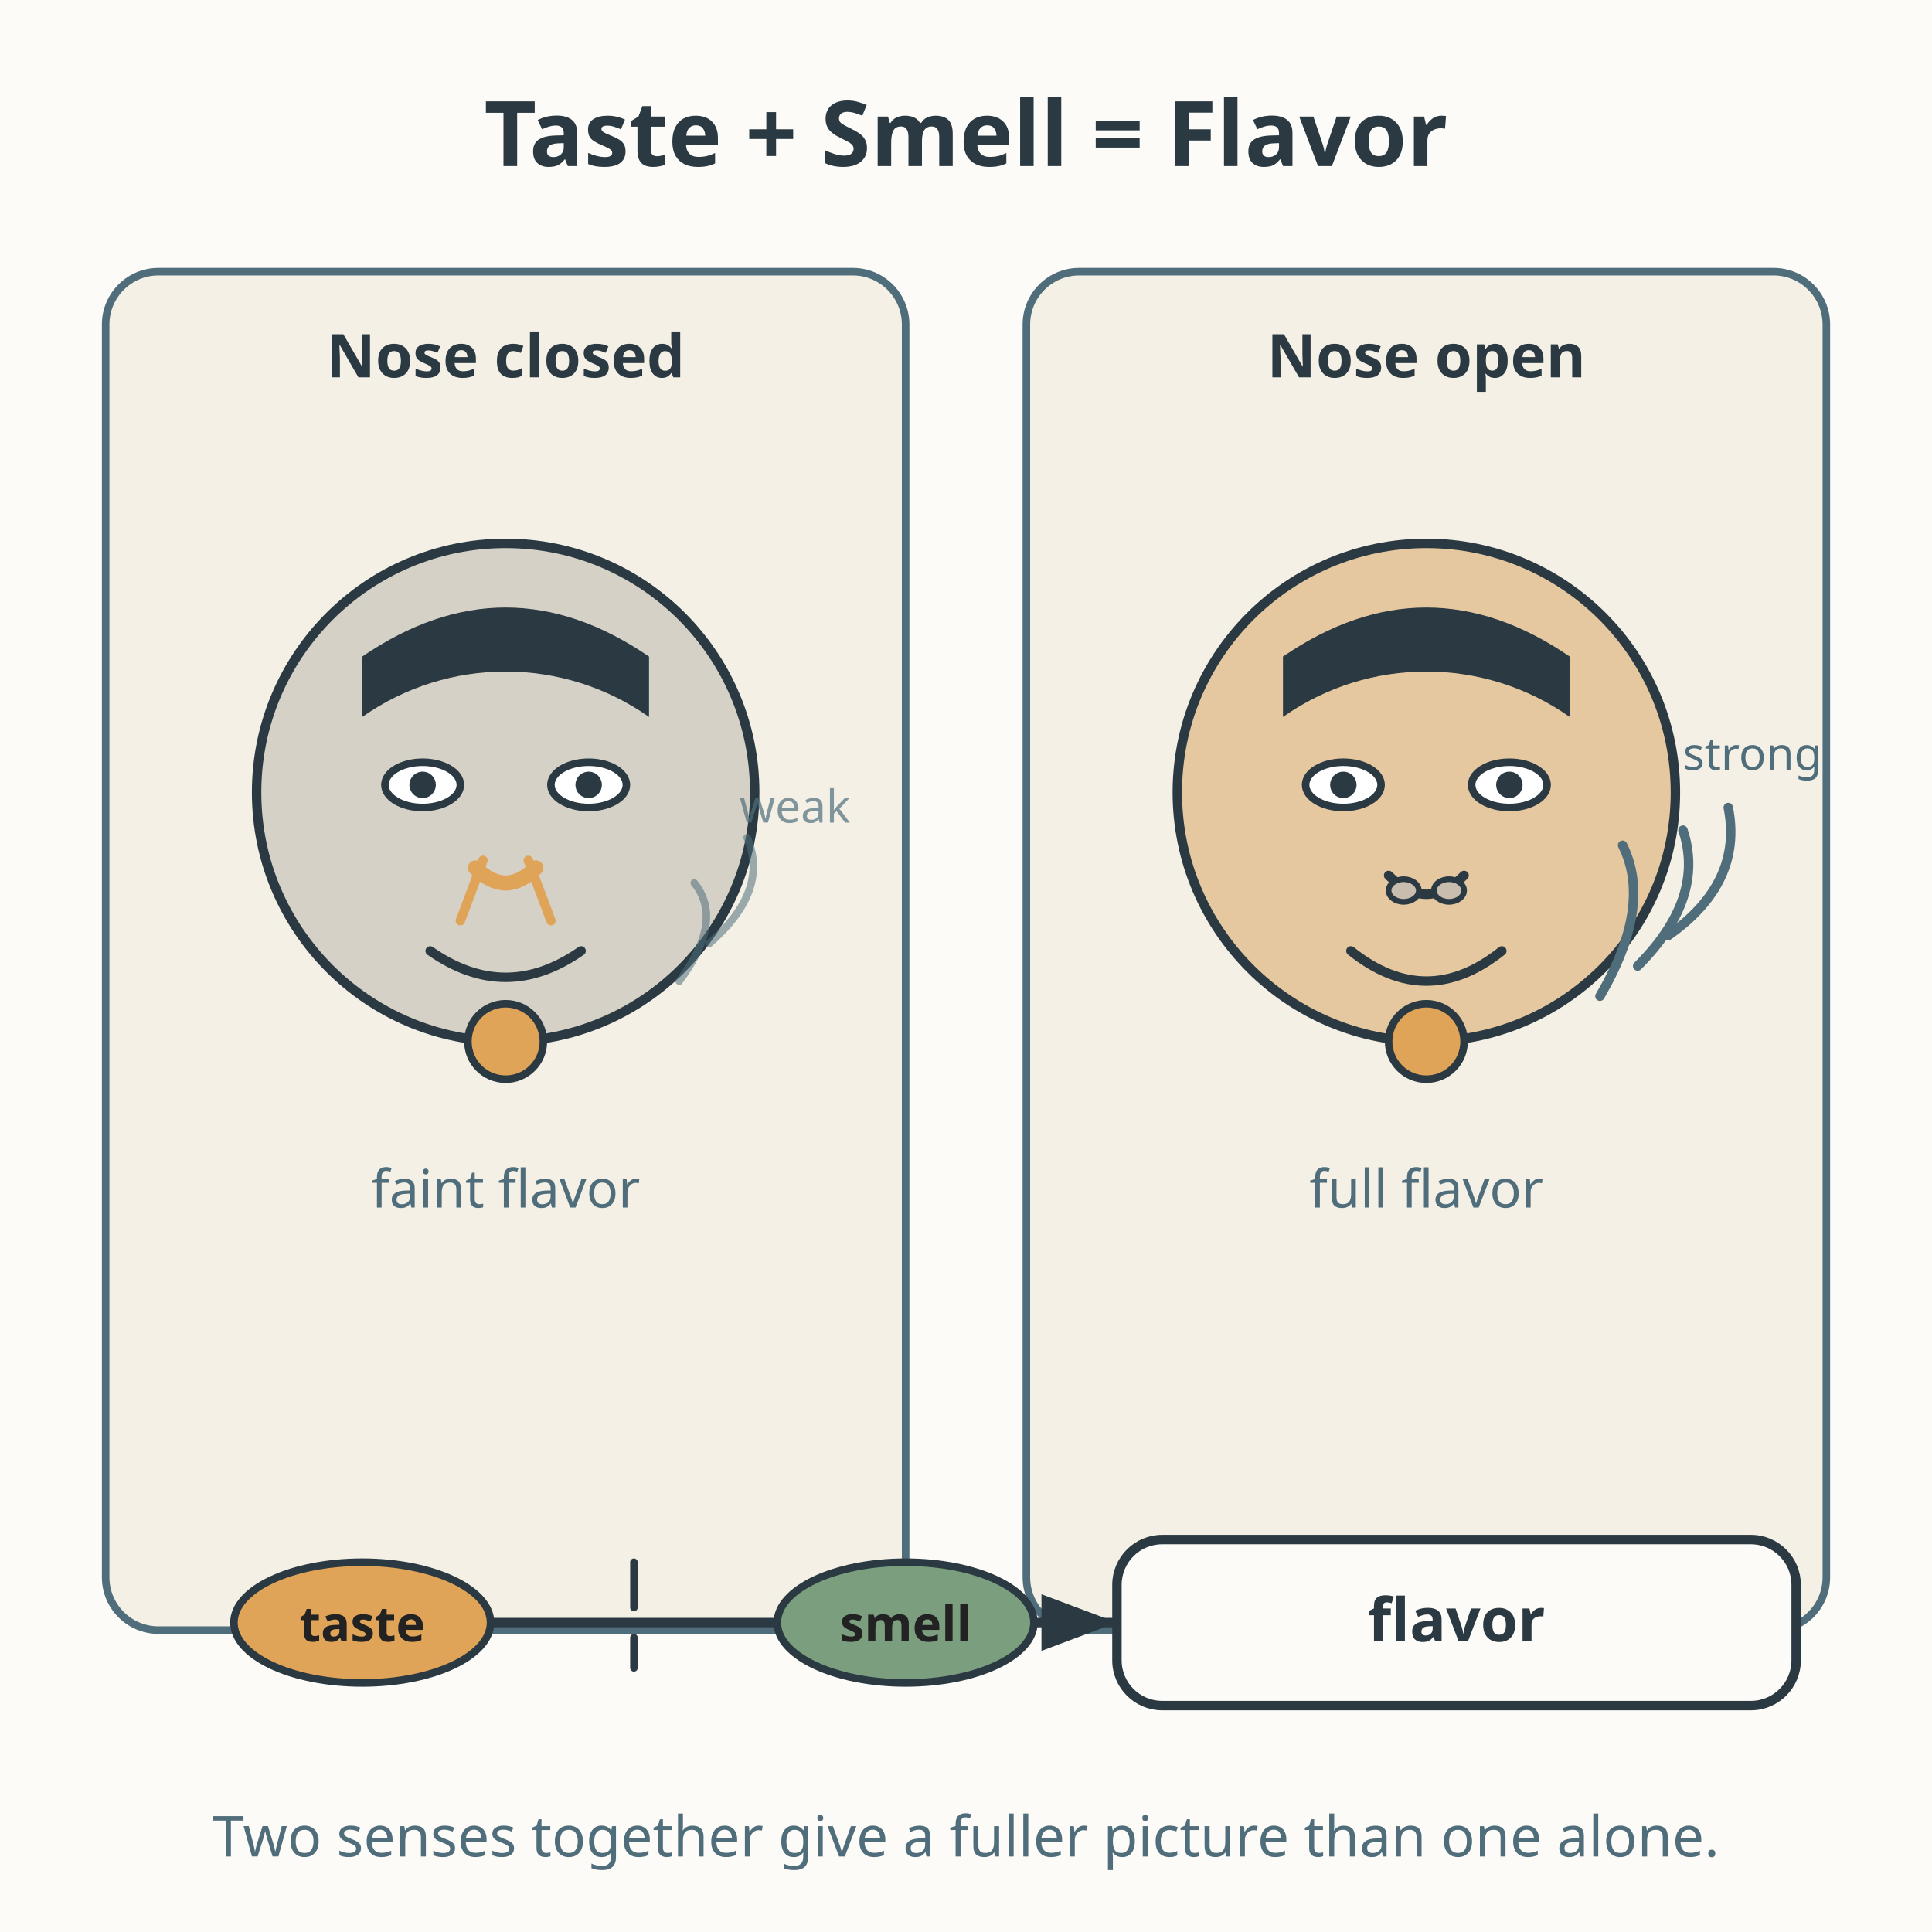
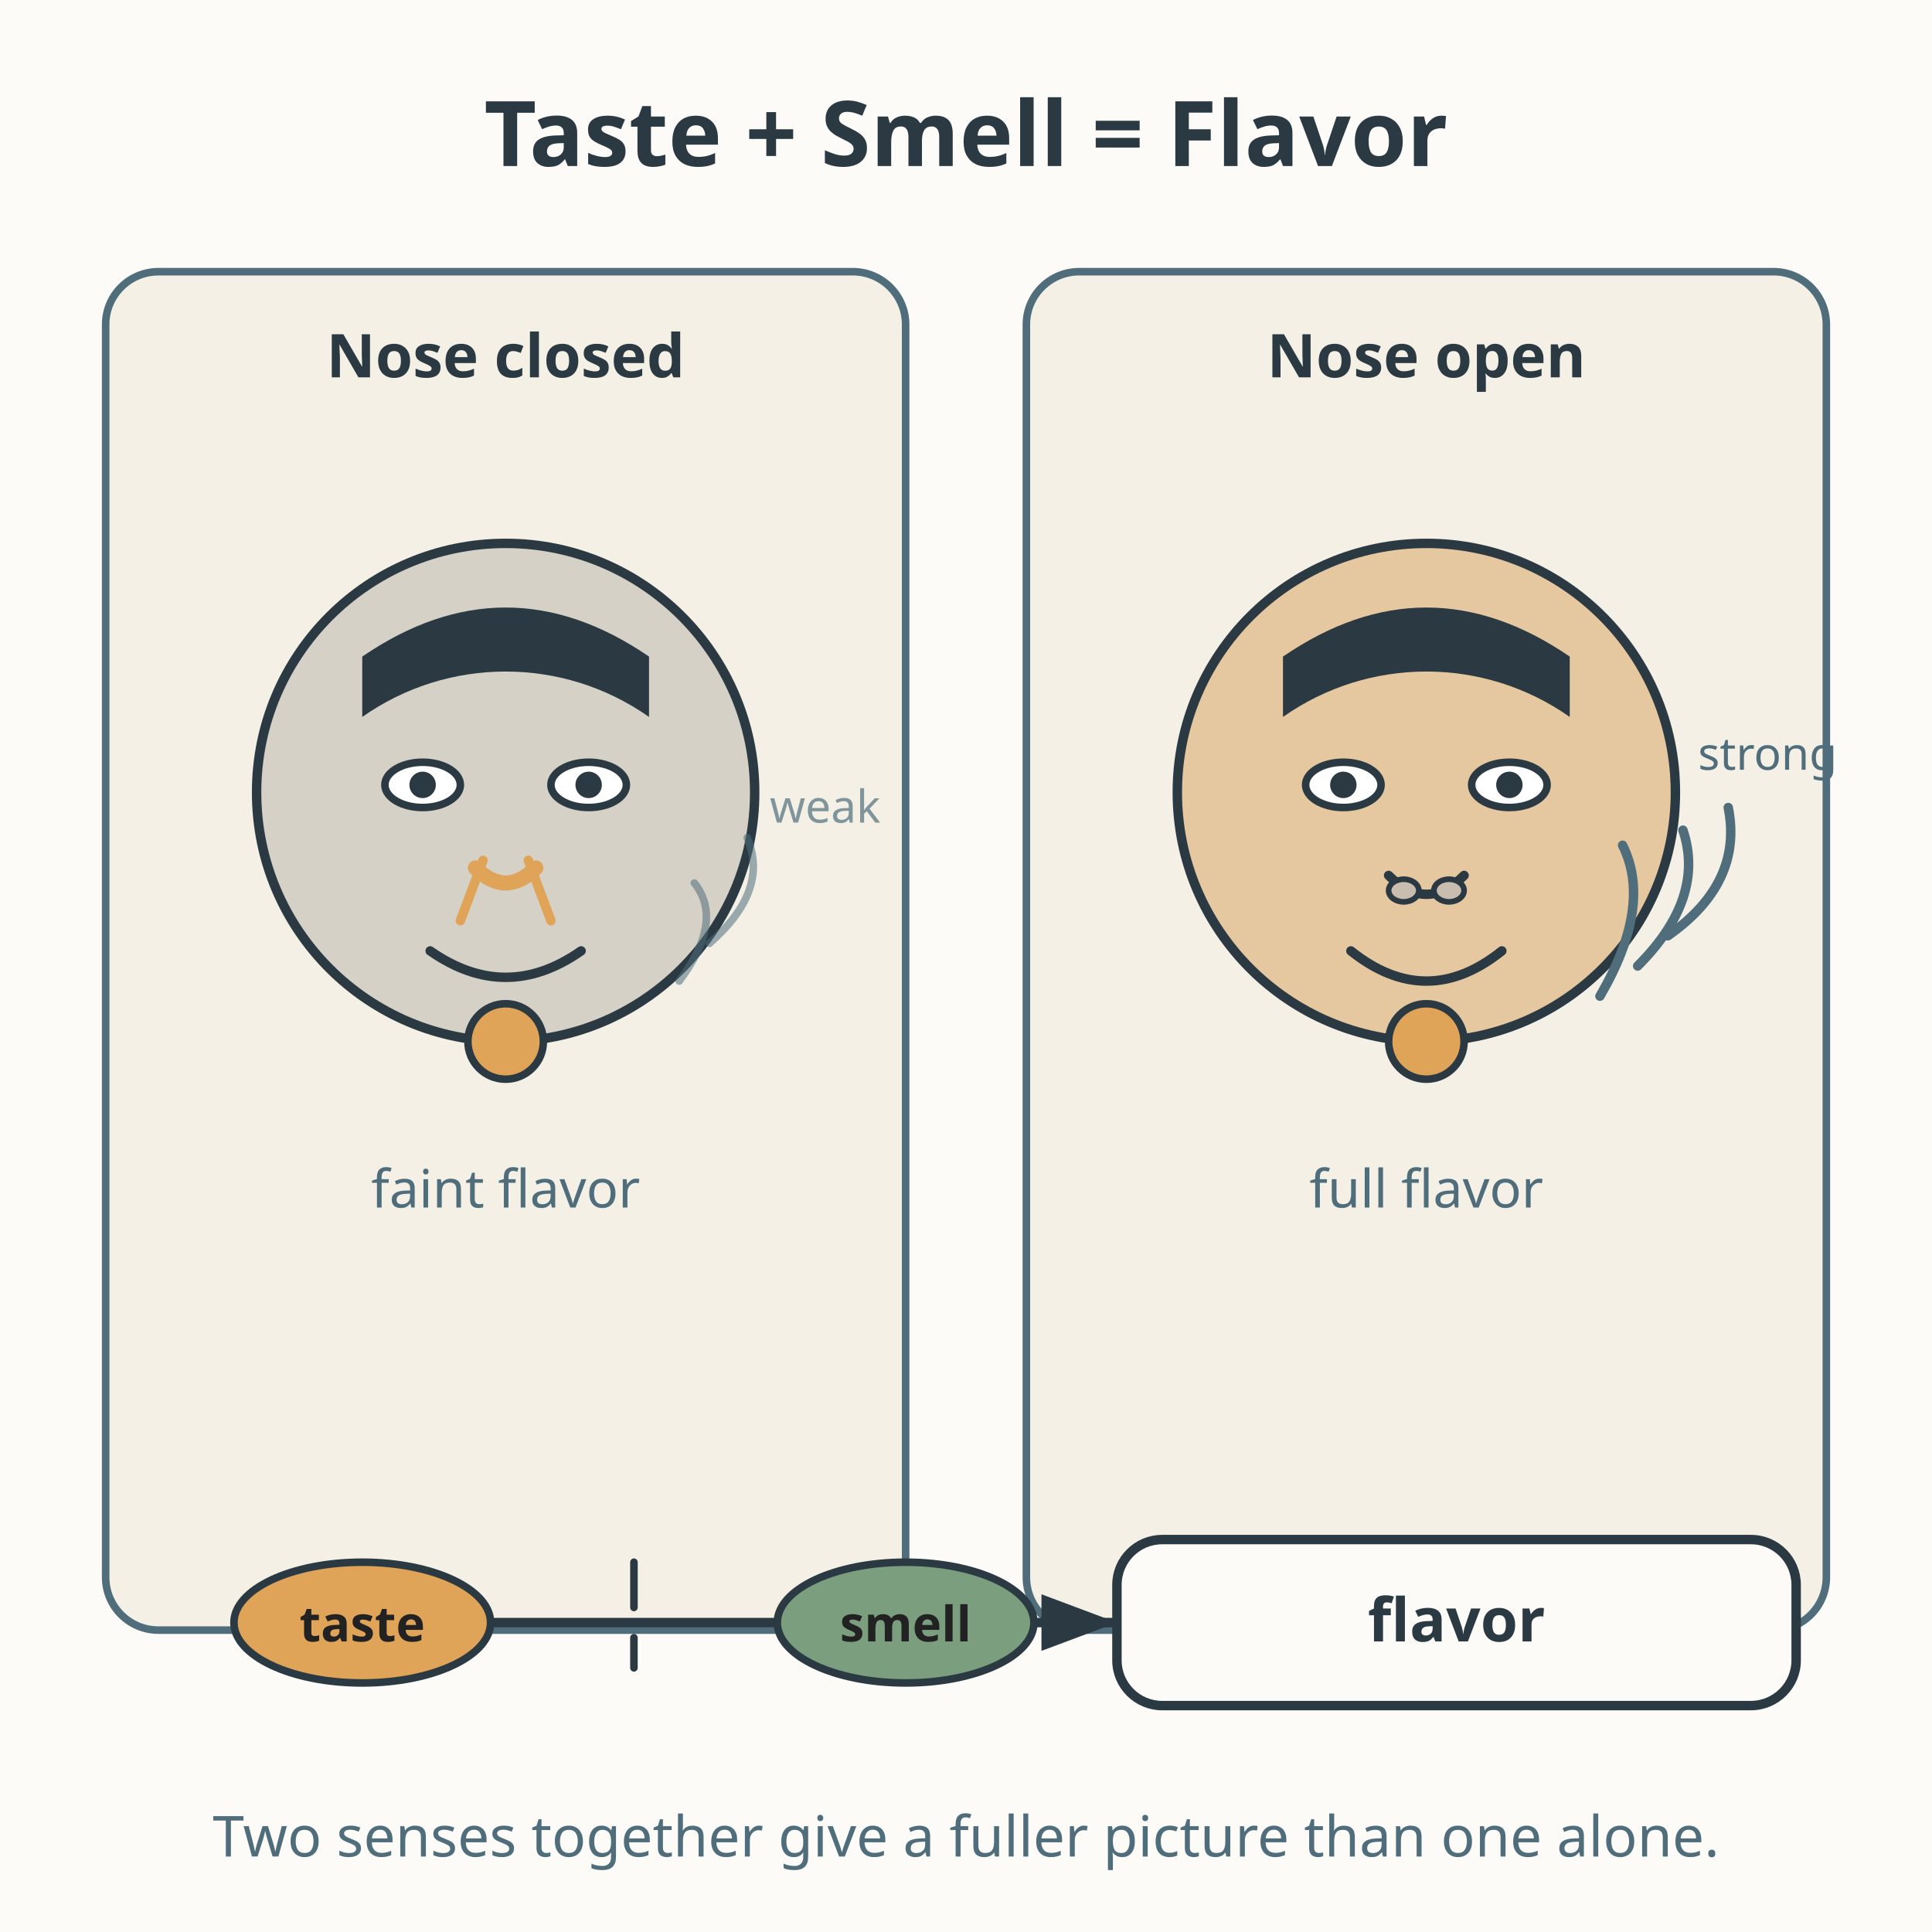
<svg xmlns="http://www.w3.org/2000/svg" viewBox="0 0 512 512" role="img" aria-labelledby="title-L-03-002-01-senses-team-up desc-L-03-002-01-senses-team-up">
  <rect width="512" height="512" fill="#fdfbf7" />
  <text x="256" y="44" text-anchor="middle" font-family="sans-serif" font-size="24" font-weight="bold" fill="#2b3a42">Taste + Smell = Flavor</text>
  <g>
    <rect x="28" y="72" width="212" height="360" rx="14" fill="#f4f0e6" stroke="#4f6d7a" stroke-width="2" />
    <text x="134" y="100" text-anchor="middle" font-family="sans-serif" font-size="16" font-weight="bold" fill="#2b3a42">Nose closed</text>
    <circle cx="134" cy="210" r="66" fill="#d6d1c7" stroke="#2b3a42" stroke-width="2.5" />
    <path d="M96 190 A66 66 0 0 1 172 190 L172 174 Q134 148 96 174 Z" fill="#2b3a42" />
    <ellipse cx="112" cy="208" rx="10" ry="6" fill="#ffffff" stroke="#2b3a42" stroke-width="2" />
    <circle cx="112" cy="208" r="3.5" fill="#2b3a42" />
    <ellipse cx="156" cy="208" rx="10" ry="6" fill="#ffffff" stroke="#2b3a42" stroke-width="2" />
    <circle cx="156" cy="208" r="3.5" fill="#2b3a42" />
    <path d="M126 230 Q134 238 142 230" fill="none" stroke="#e0a458" stroke-width="4" stroke-linecap="round" />
    <line x1="128" y1="228" x2="122" y2="244" stroke="#e0a458" stroke-width="2.5" stroke-linecap="round" />
    <line x1="140" y1="228" x2="146" y2="244" stroke="#e0a458" stroke-width="2.5" stroke-linecap="round" />
    <path d="M114 252 Q134 266 154 252" fill="none" stroke="#2b3a42" stroke-width="2.5" stroke-linecap="round" />
    <circle cx="134" cy="276" r="10" fill="#e0a458" stroke="#2b3a42" stroke-width="2" />
    <text x="134" y="320" text-anchor="middle" font-family="sans-serif" font-size="14" fill="#4f6d7a">faint flavor</text>
    <g fill="none" stroke="#4f6d7a" stroke-width="2" opacity="0.55">
      <path d="M180 260 Q192 244 184 234" stroke-linecap="round" />
      <path d="M188 250 Q204 236 198 222" stroke-linecap="round" />
    </g>
-     <text x="196" y="218" font-family="sans-serif" font-size="12" fill="#4f6d7a" opacity="0.7">weak</text>
+     <text x="204" y="218" font-family="sans-serif" font-size="12" fill="#4f6d7a" opacity="0.7">weak</text>
  </g>
  <g>
    <rect x="272" y="72" width="212" height="360" rx="14" fill="#f4f0e6" stroke="#4f6d7a" stroke-width="2" />
    <text x="378" y="100" text-anchor="middle" font-family="sans-serif" font-size="16" font-weight="bold" fill="#2b3a42">Nose open</text>
    <circle cx="378" cy="210" r="66" fill="#e6c8a0" stroke="#2b3a42" stroke-width="2.5" />
    <path d="M340 190 A66 66 0 0 1 416 190 L416 174 Q378 148 340 174 Z" fill="#2b3a42" />
    <ellipse cx="356" cy="208" rx="10" ry="6" fill="#ffffff" stroke="#2b3a42" stroke-width="2" />
    <circle cx="356" cy="208" r="3.5" fill="#2b3a42" />
    <ellipse cx="400" cy="208" rx="10" ry="6" fill="#ffffff" stroke="#2b3a42" stroke-width="2" />
    <circle cx="400" cy="208" r="3.5" fill="#2b3a42" />
    <path d="M368 232 Q378 242 388 232" fill="none" stroke="#2b3a42" stroke-width="2.5" stroke-linecap="round" />
    <ellipse cx="372" cy="236" rx="4" ry="3" fill="#c9bdb0" stroke="#2b3a42" stroke-width="1.5" />
    <ellipse cx="384" cy="236" rx="4" ry="3" fill="#c9bdb0" stroke="#2b3a42" stroke-width="1.5" />
    <path d="M358 252 Q378 268 398 252" fill="none" stroke="#2b3a42" stroke-width="2.5" stroke-linecap="round" />
    <circle cx="378" cy="276" r="10" fill="#e0a458" stroke="#2b3a42" stroke-width="2" />
    <text x="378" y="320" text-anchor="middle" font-family="sans-serif" font-size="14" fill="#4f6d7a">full flavor</text>
    <g fill="none" stroke="#4f6d7a" stroke-width="2.5">
      <path d="M424 264 Q438 240 430 224" stroke-linecap="round" />
      <path d="M434 256 Q452 238 446 220" stroke-linecap="round" />
      <path d="M442 248 Q462 234 458 214" stroke-linecap="round" />
    </g>
-     <text x="446" y="204" font-family="sans-serif" font-size="12" fill="#4f6d7a">strong</text>
+     <text x="450" y="204" font-family="sans-serif" font-size="12" fill="#4f6d7a">strong</text>
  </g>
  <g font-family="sans-serif">
    <ellipse cx="96" cy="430" rx="34" ry="16" fill="#e0a458" stroke="#2b3a42" stroke-width="2" />
    <text x="96" y="435" text-anchor="middle" font-size="13" font-weight="bold" fill="#222222">taste</text>
    <ellipse cx="240" cy="430" rx="34" ry="16" fill="#7a9e7e" stroke="#2b3a42" stroke-width="2" />
    <text x="240" y="435" text-anchor="middle" font-size="13" font-weight="bold" fill="#222222">smell</text>
    <line x1="130" y1="430" x2="206" y2="430" stroke="#2b3a42" stroke-width="2.5" />
    <path d="M168 426 L168 414 M168 434 L168 442" stroke="#2b3a42" stroke-width="2" stroke-linecap="round" />
    <rect x="296" y="408" width="180" height="44" rx="12" fill="#fdfbf7" stroke="#2b3a42" stroke-width="2.5" />
    <text x="386" y="435" text-anchor="middle" font-size="16" font-weight="bold" fill="#2b3a42">flavor</text>
    <line x1="274" y1="430" x2="296" y2="430" stroke="#2b3a42" stroke-width="2.5" marker-end="url(#arr-L-03-002-01-senses-team-up)" />
  </g>
  <defs>
    <marker id="arr-L-03-002-01-senses-team-up" markerWidth="10" markerHeight="10" refX="8" refY="3" orient="auto">
      <path d="M0 0 L8 3 L0 6 Z" fill="#2b3a42" />
    </marker>
  </defs>
  <text x="256" y="492" text-anchor="middle" font-family="sans-serif" font-size="15" fill="#4f6d7a">Two senses together give a fuller picture than one alone.</text>
</svg>
